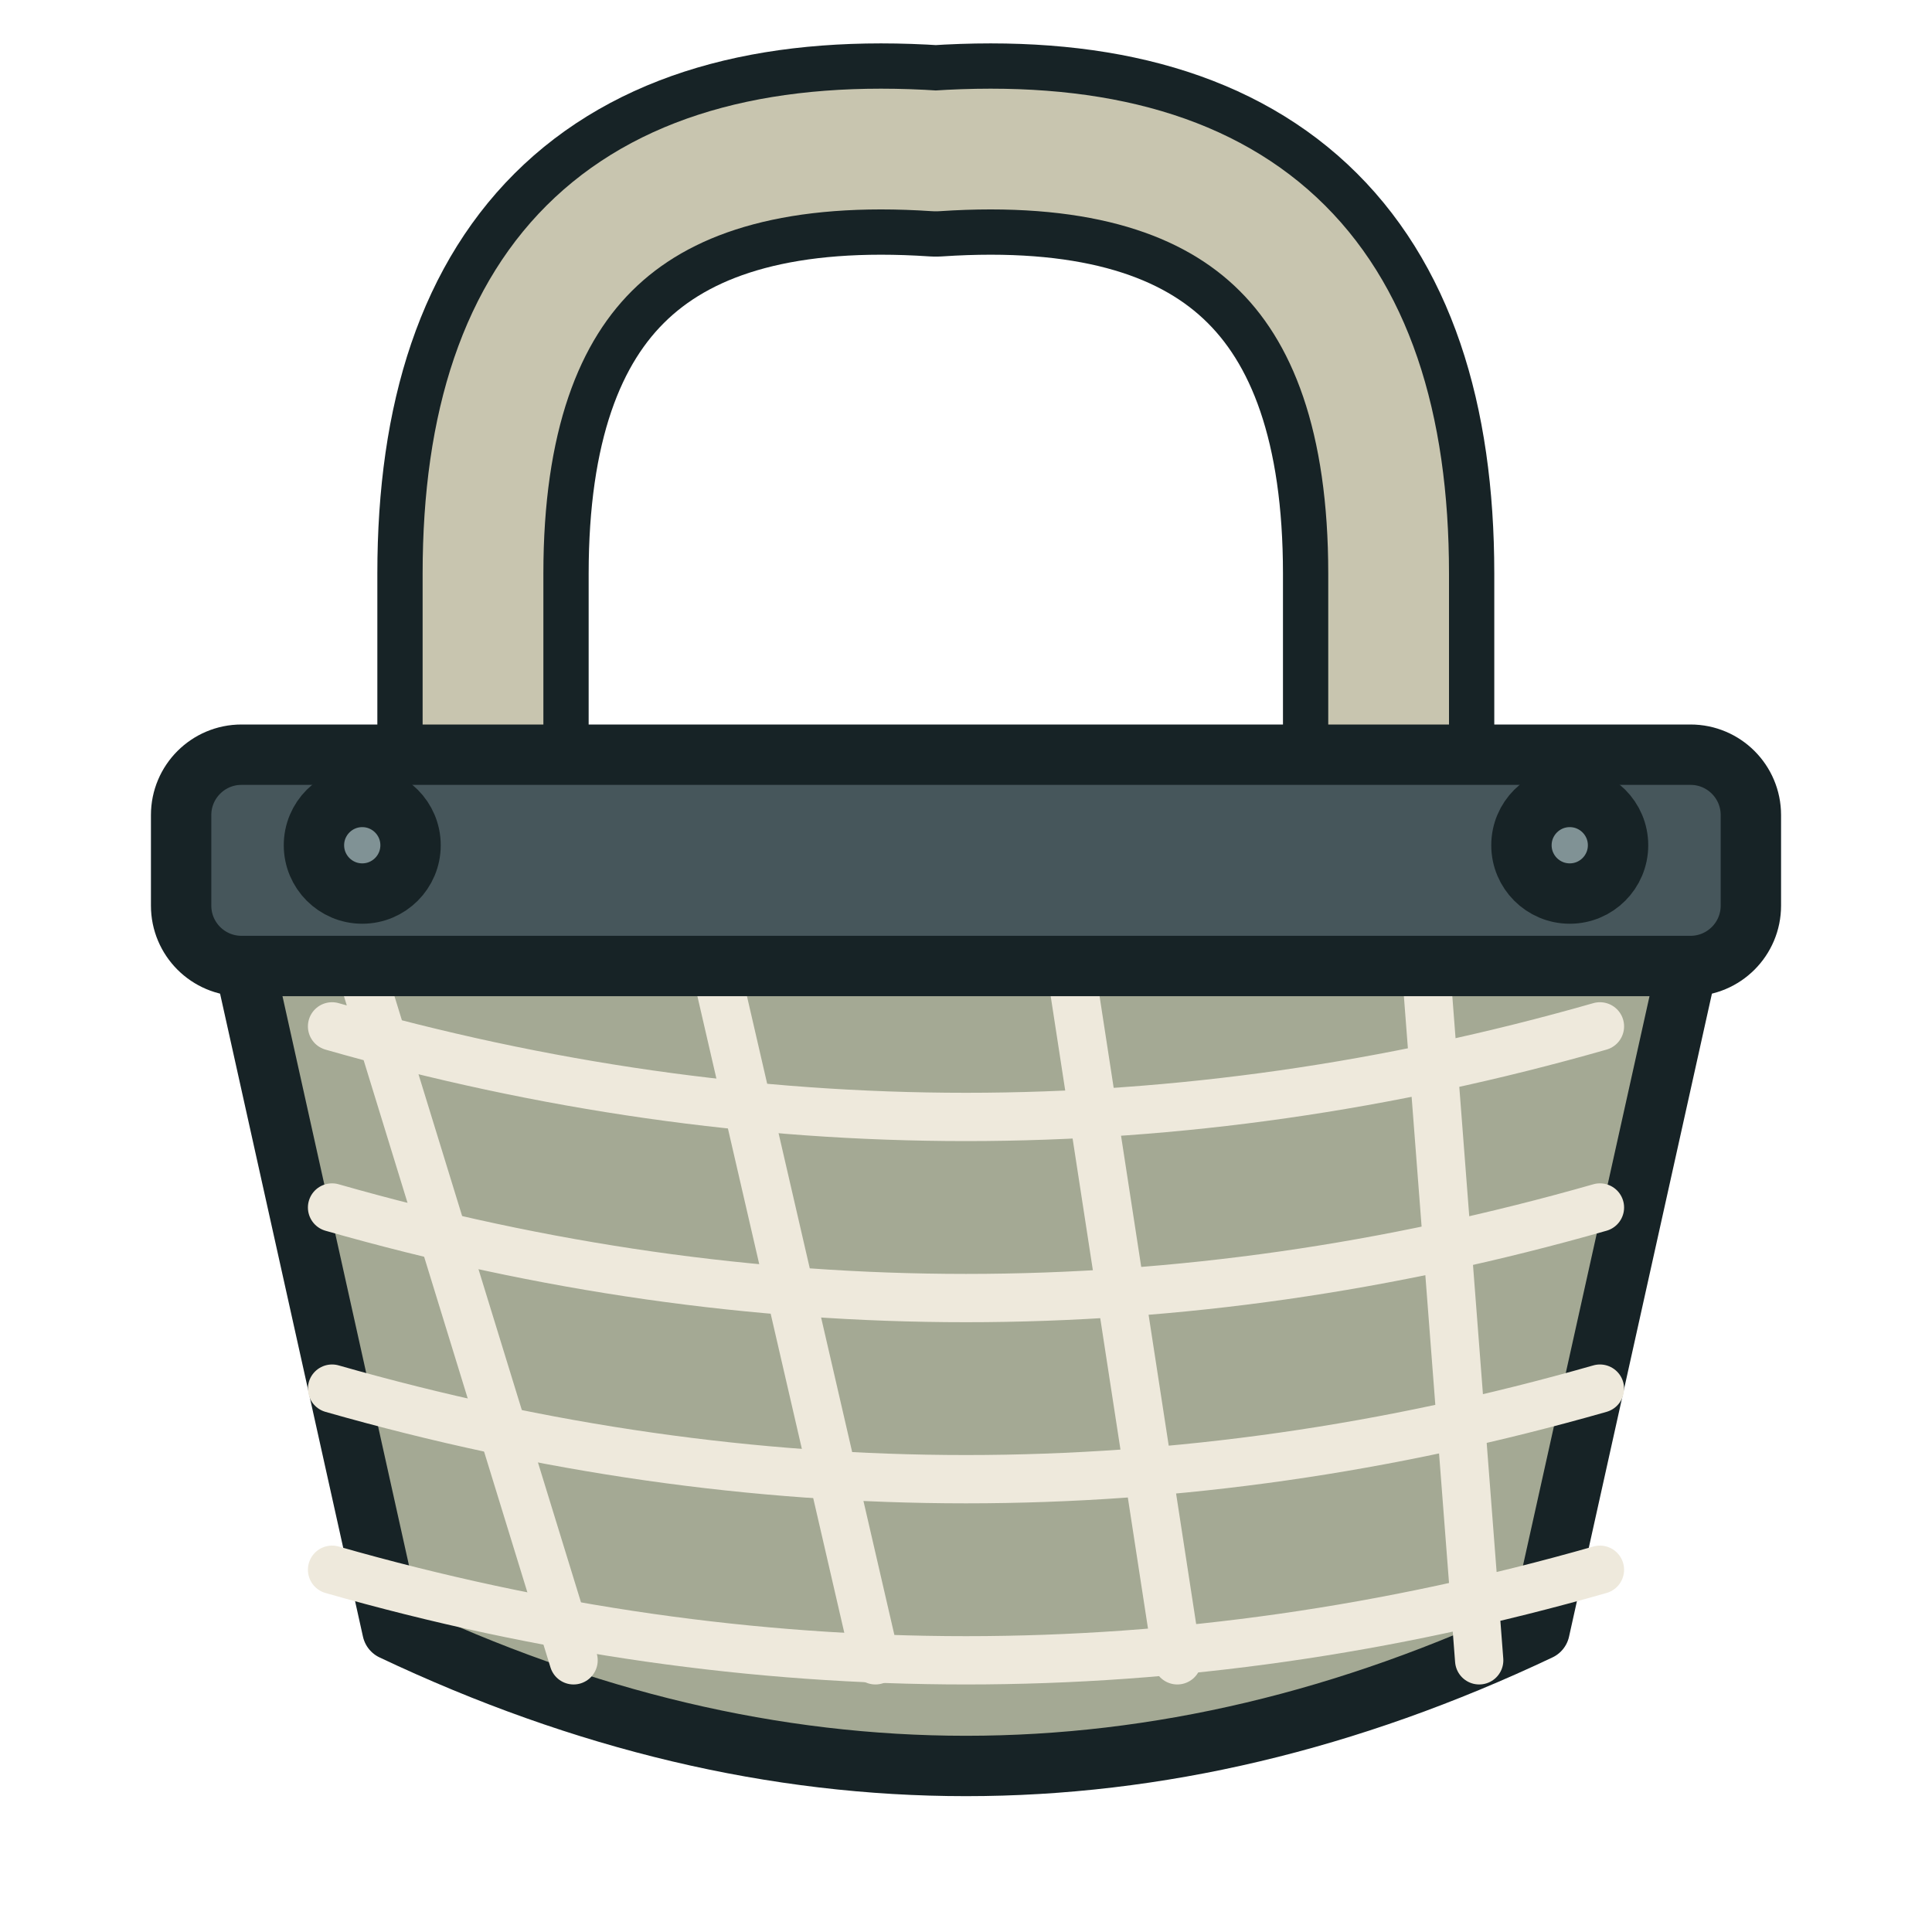
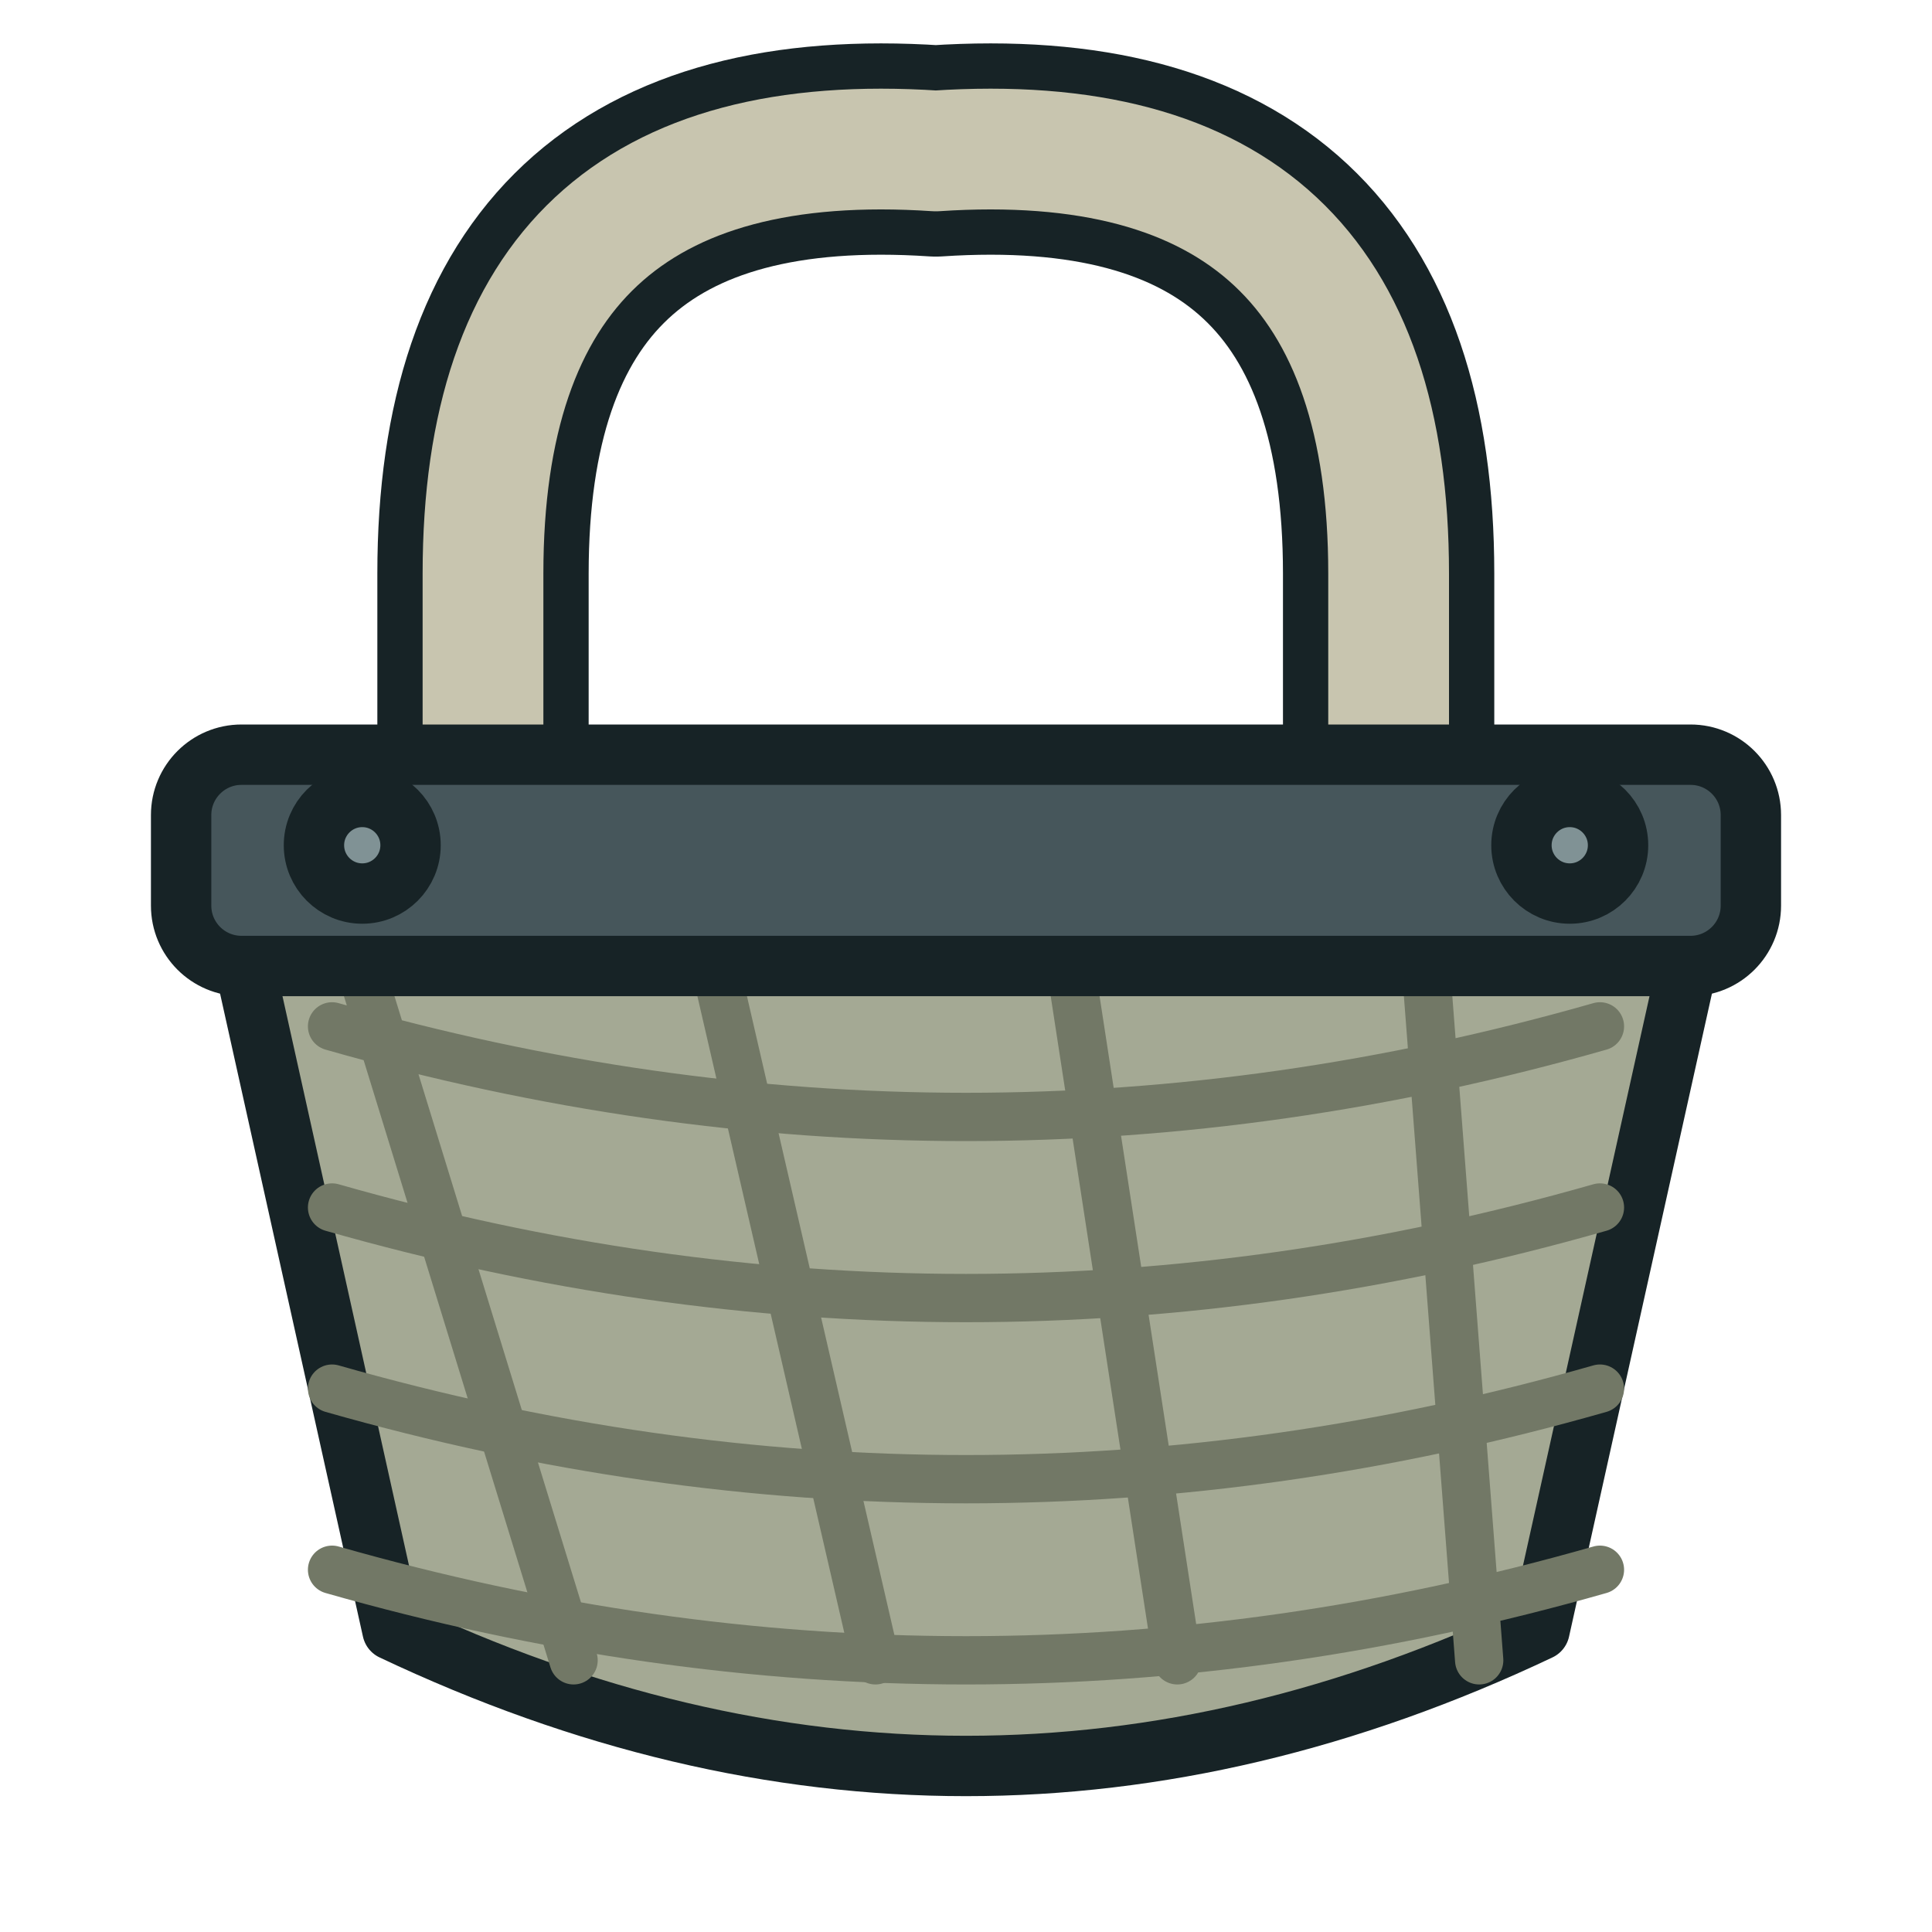
<svg xmlns="http://www.w3.org/2000/svg" width="64" height="64" viewBox="0 0 64 64">
  <g stroke-linejoin="round" stroke-linecap="round">
    <path d="M16 28V19Q16 4 31 5Q46 4 46 19V28" fill="none" stroke="#172326" stroke-width="7" />
    <path d="M16 28V19Q16 4 31 5Q46 4 46 19V28" fill="none" stroke="#c8c5af" stroke-width="4" />
    <path d="M7 27L13 54Q32 63 51 54L57 27Z" fill="#a4a994" stroke="#172326" stroke-width="2" />
-     <path d="M11 29L19 55M11 34Q32 40 53 34" fill="none" stroke="#eee9dc" stroke-width="1.6" />
-     <path d="M23 29L29 55M11 40Q32 46 53 40" fill="none" stroke="#eee9dc" stroke-width="1.6" />
-     <path d="M35 29L39 55M11 46Q32 52 53 46" fill="none" stroke="#eee9dc" stroke-width="1.6" />
-     <path d="M47 29L49 55M11 52Q32 58 53 52" fill="none" stroke="#eee9dc" stroke-width="1.6" />
+     <path d="M11 29L19 55M11 34Q32 40 53 34" fill="none" stroke="#727866" stroke-width="1.6" />
+     <path d="M23 29L29 55M11 40Q32 46 53 40" fill="none" stroke="#727866" stroke-width="1.6" />
+     <path d="M35 29L39 55M11 46Q32 52 53 46" fill="none" stroke="#727866" stroke-width="1.6" />
+     <path d="M47 29L49 55M11 52Q32 58 53 52" fill="none" stroke="#727866" stroke-width="1.6" />
    <rect x="6" y="25" width="52" height="7" rx="2" fill="#46565b" stroke="#172326" stroke-width="2" />
    <circle cx="12" cy="28" r="1.6" fill="#809295" stroke="#172326" stroke-width="2" />
    <circle cx="52" cy="28" r="1.6" fill="#809295" stroke="#172326" stroke-width="2" />
  </g>
</svg>
